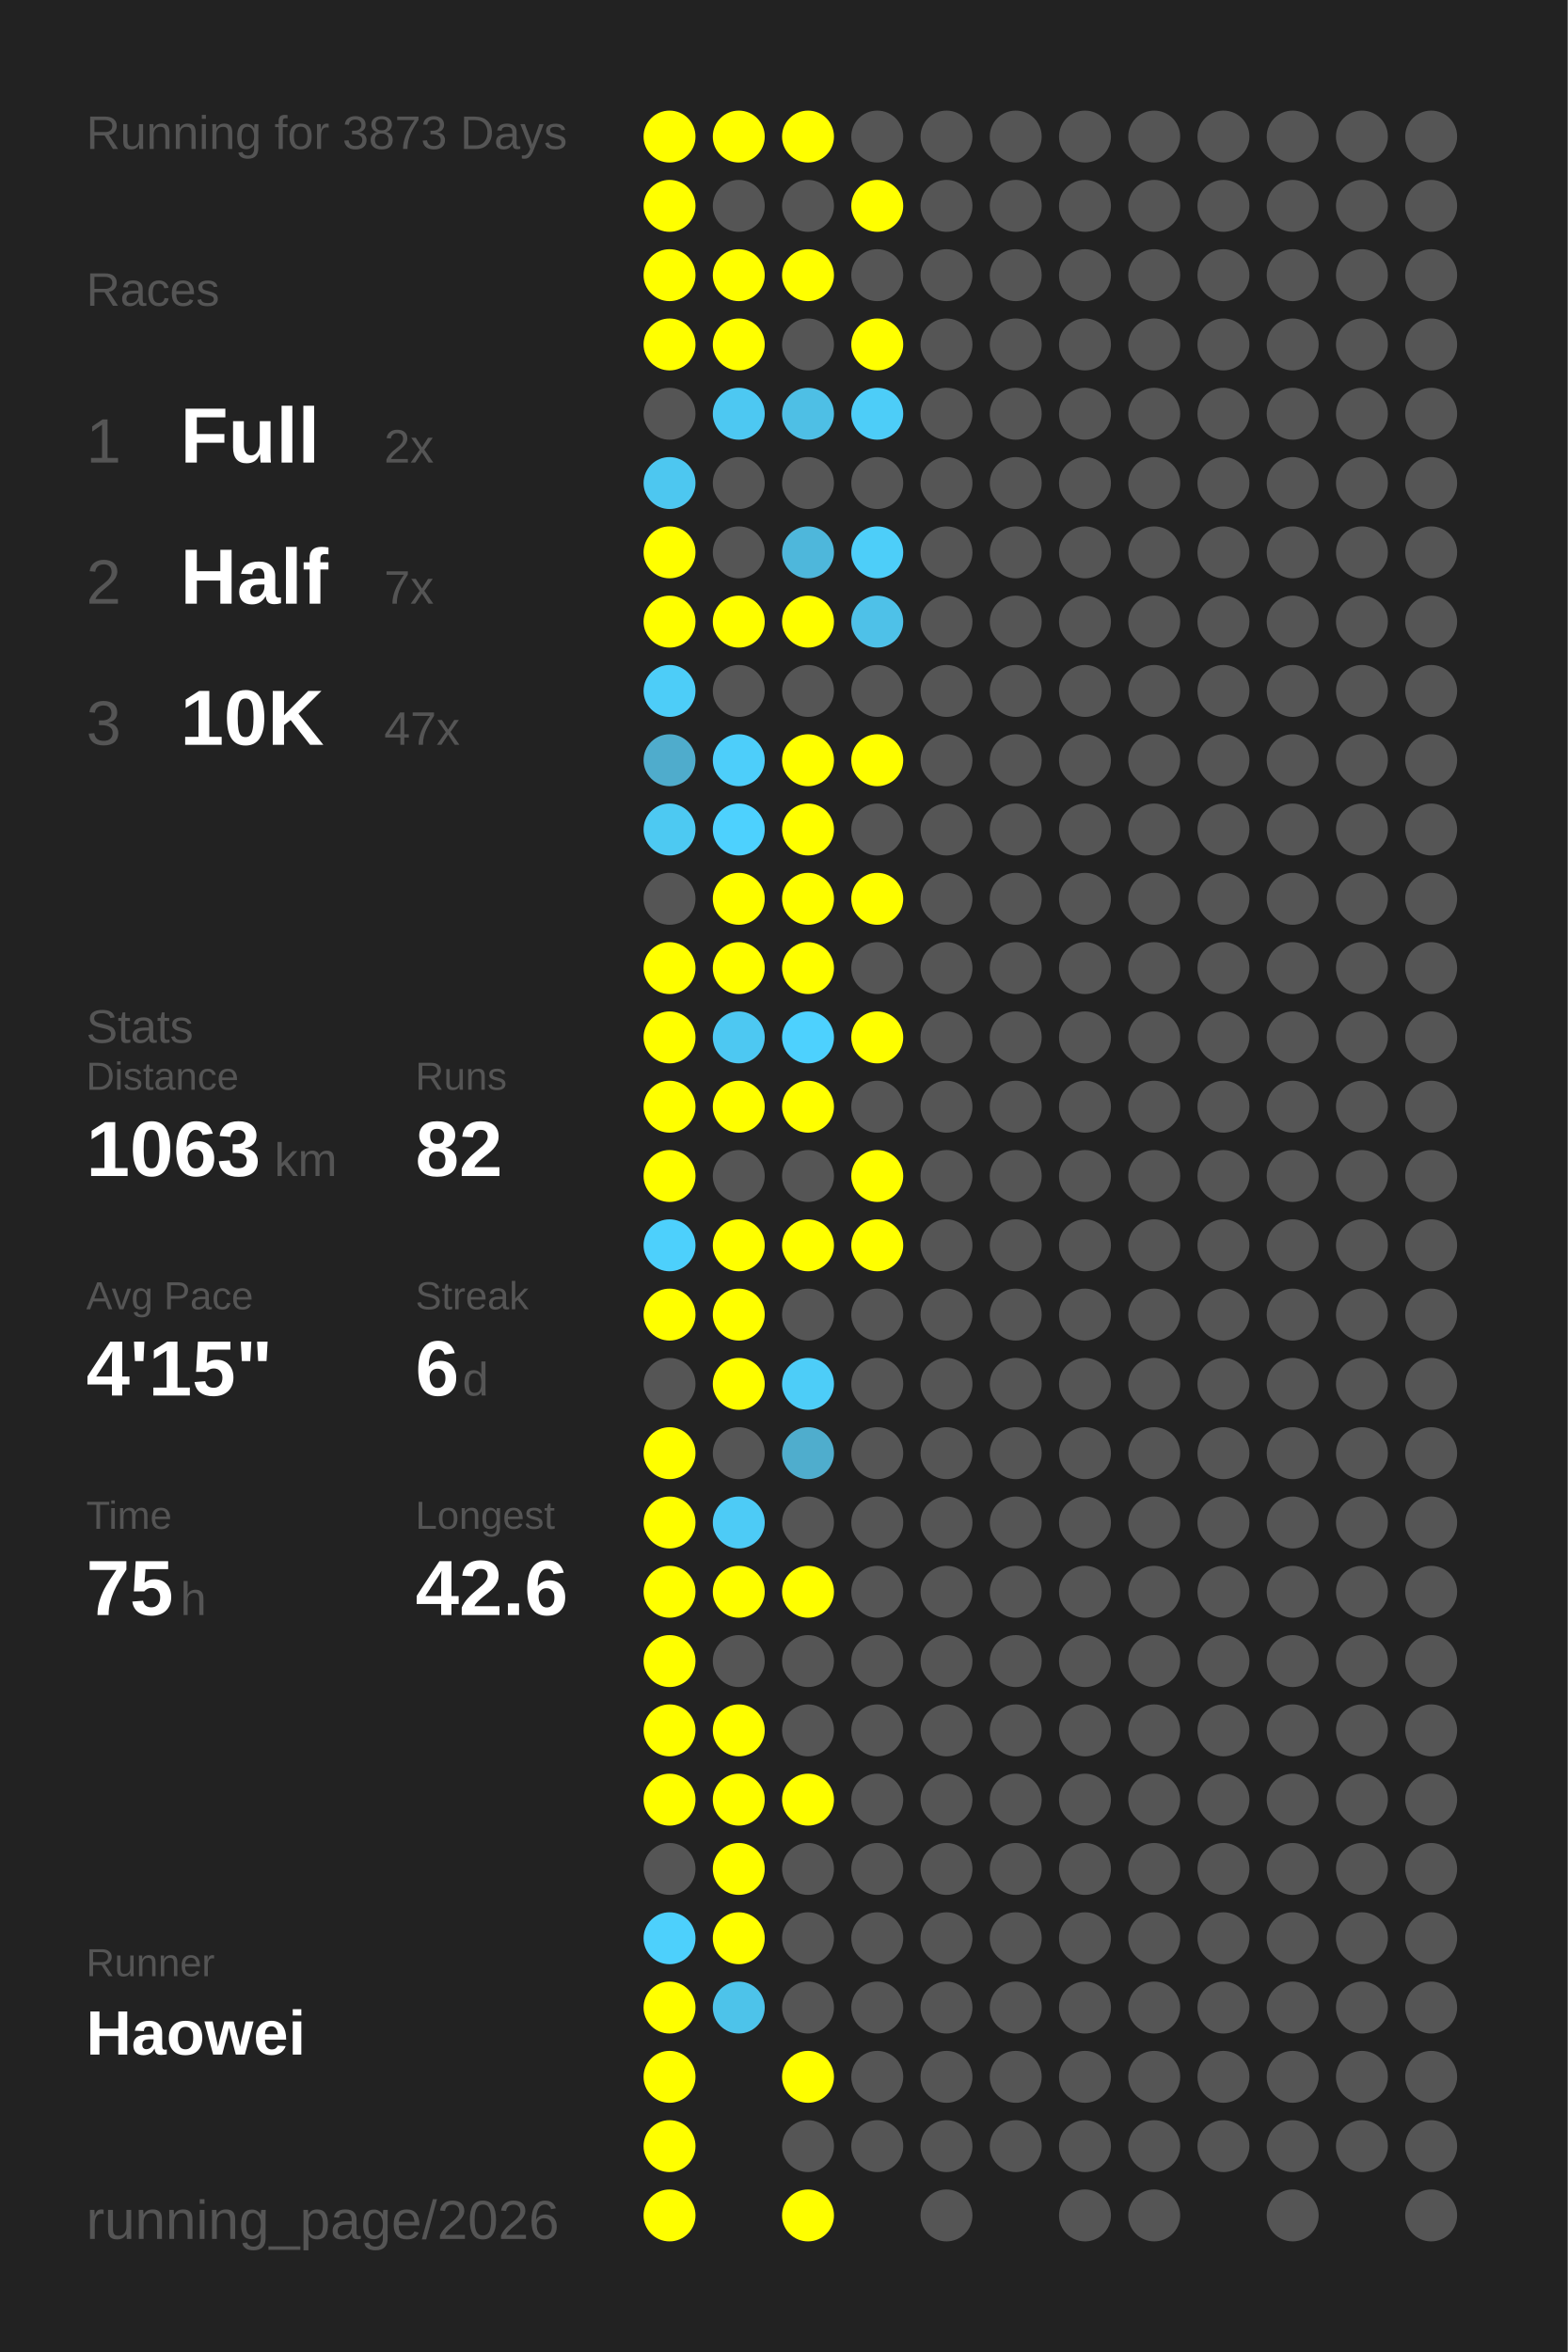
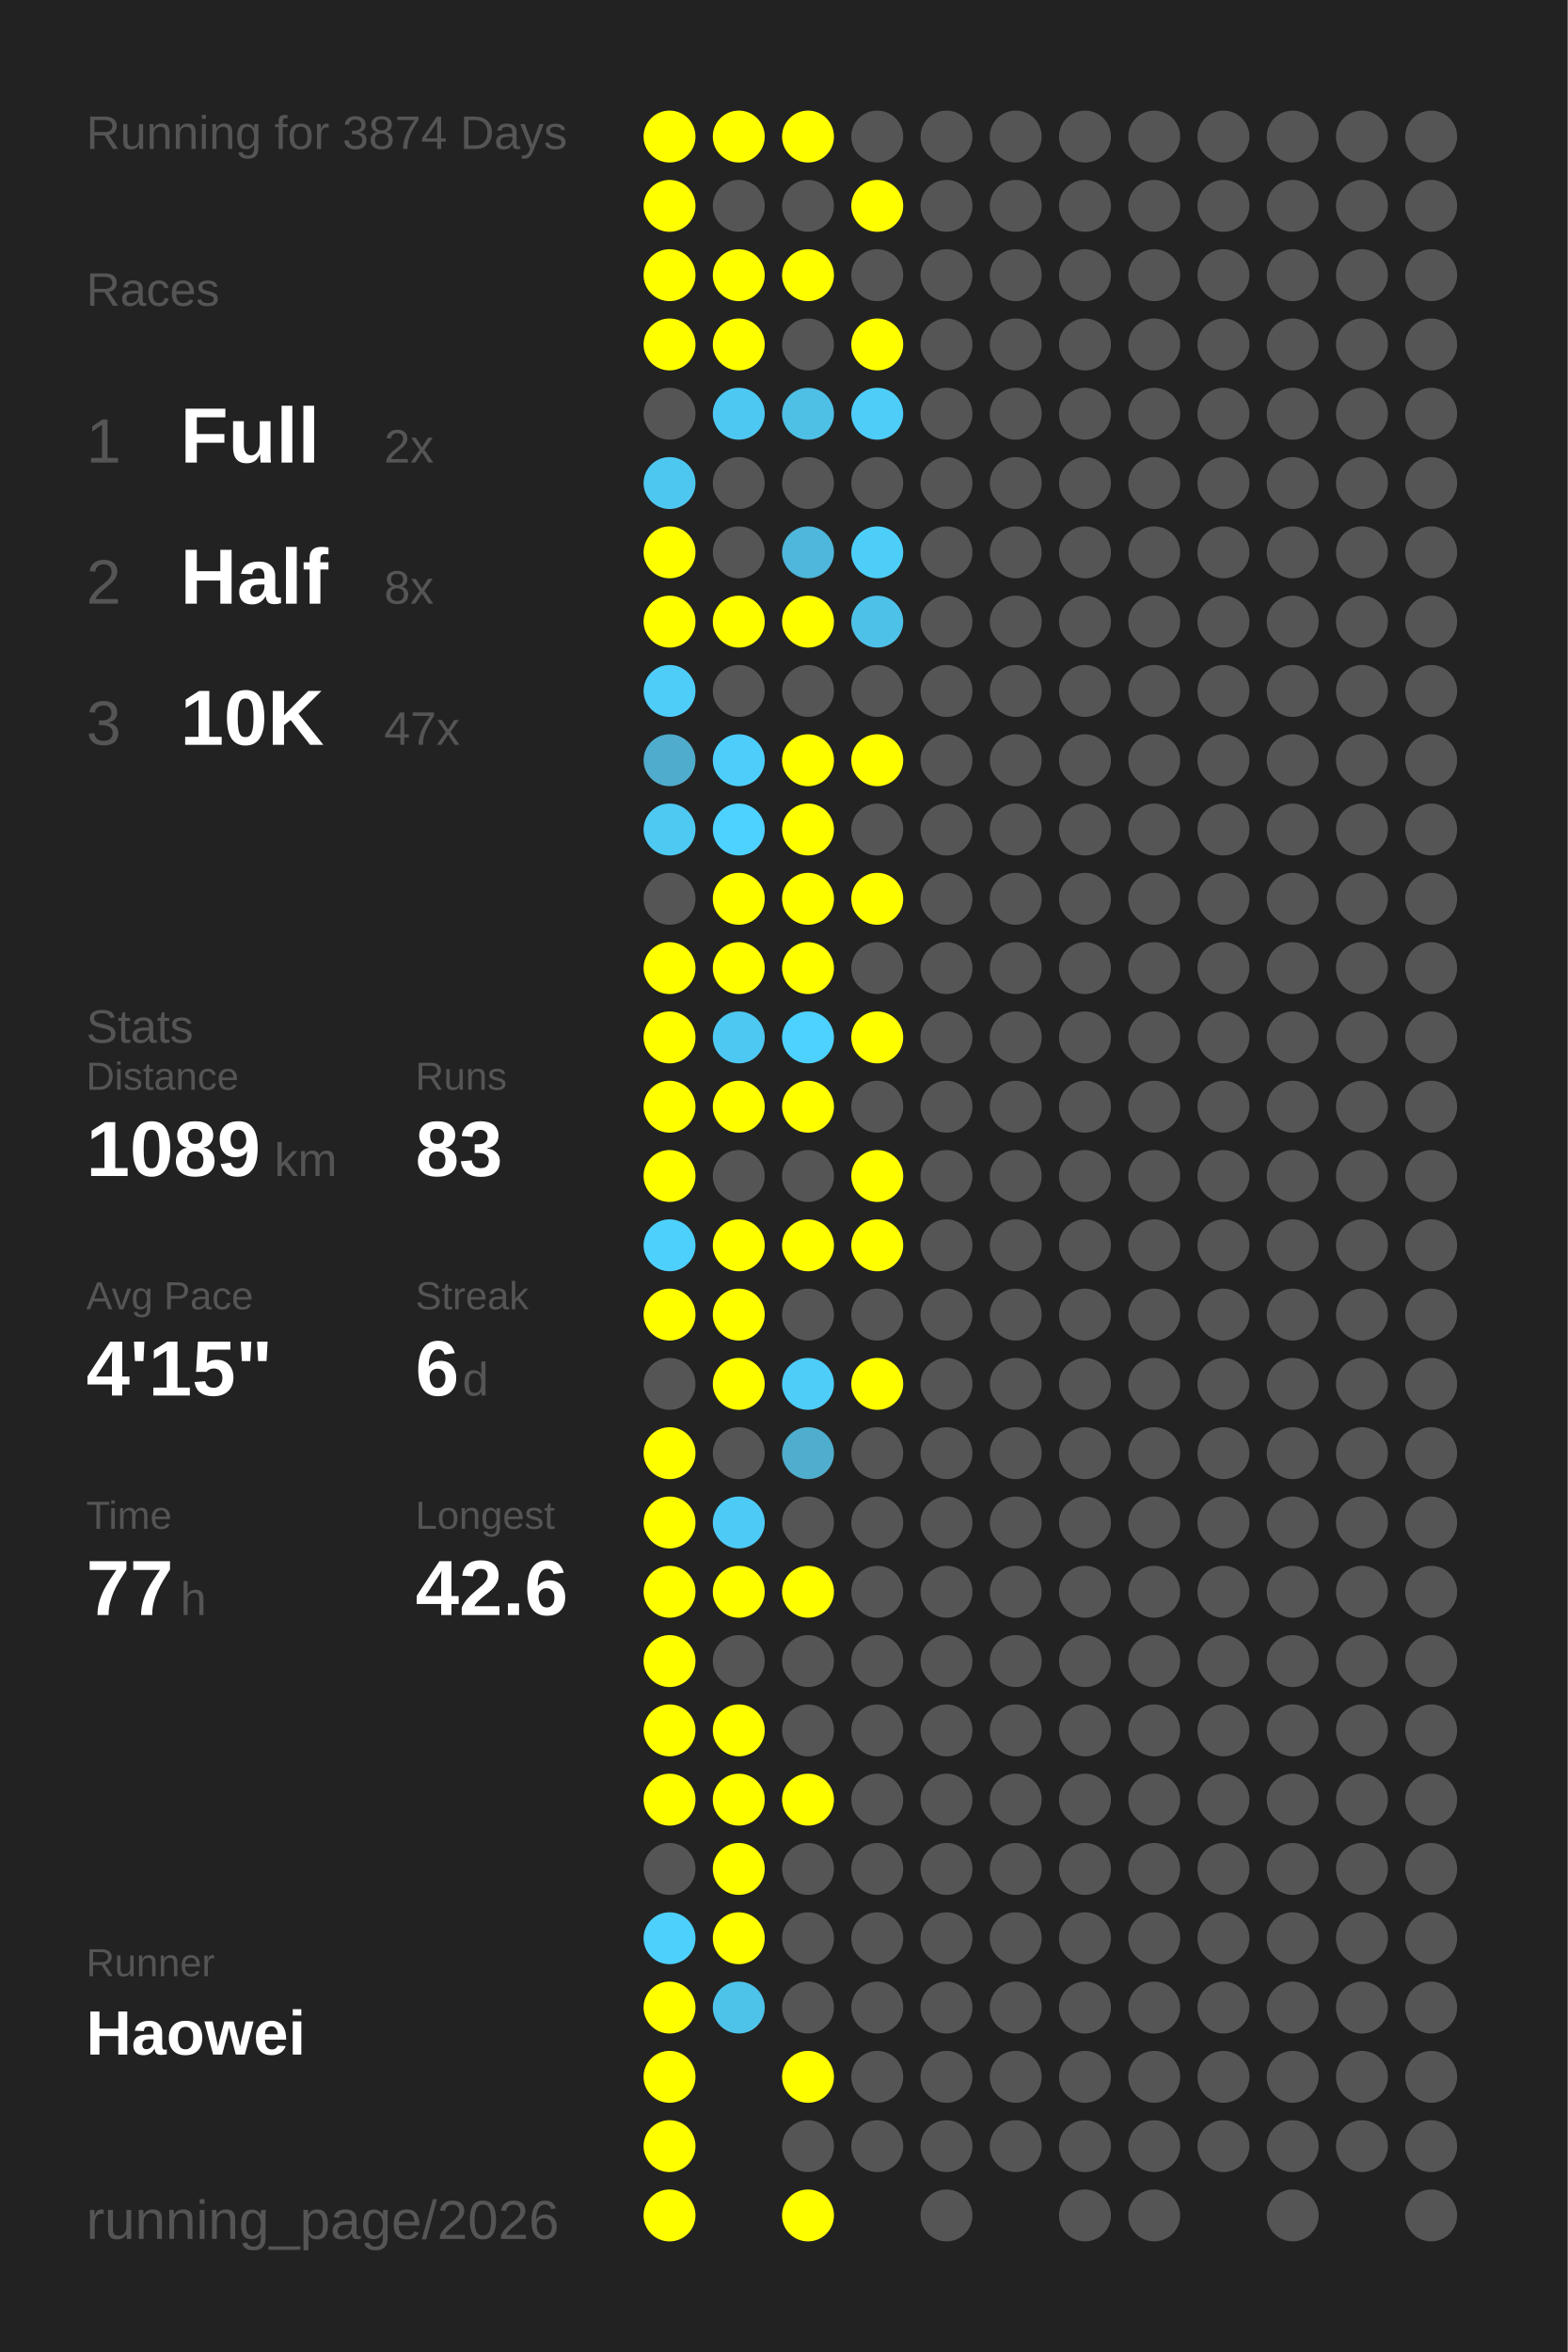
<svg xmlns="http://www.w3.org/2000/svg" baseProfile="full" height="300mm" version="1.1" viewBox="0,0,200,300" width="200mm">
  <defs />
  <rect fill="#222222" height="300" width="200" x="0" y="0" />
-   <text fill="#555555" style="font-size:6px; font-family:Arial;" x="11" y="19">Running for 3873 Days</text>
+   <text fill="#555555" style="font-size:6px; font-family:Arial;" x="11" y="19">Running for 3874 Days</text>
  <text fill="#555555" style="font-size:6px; font-family:Arial;" x="11" y="39">Races</text>
  <text fill="#555555" style="font-size:8px; font-family:Arial;" x="11" y="59">1</text>
  <text fill="#FFFFFF" style="font-size:10px; font-family:Arial; font-weight:bold;" x="23" y="59">Full</text>
  <text fill="#555555" style="font-size:6px; font-family:Arial;" x="49" y="59">2x</text>
  <text fill="#555555" style="font-size:8px; font-family:Arial;" x="11" y="77">2</text>
  <text fill="#FFFFFF" style="font-size:10px; font-family:Arial; font-weight:bold;" x="23" y="77">Half</text>
-   <text fill="#555555" style="font-size:6px; font-family:Arial;" x="49" y="77">7x</text>
+   <text fill="#555555" style="font-size:6px; font-family:Arial;" x="49" y="77">8x</text>
  <text fill="#555555" style="font-size:8px; font-family:Arial;" x="11" y="95">3</text>
  <text fill="#FFFFFF" style="font-size:10px; font-family:Arial; font-weight:bold;" x="23" y="95">10K</text>
  <text fill="#555555" style="font-size:6px; font-family:Arial;" x="49" y="95">47x</text>
  <text fill="#555555" style="font-size:6px; font-family:Arial;" x="11" y="133">Stats</text>
  <text fill="#555555" style="font-size:5px; font-family:Arial;" x="11" y="139">Distance</text>
-   <text fill="#FFFFFF" style="font-size:10px; font-family:Arial; font-weight:bold;" x="11" y="150">1063</text>
+   <text fill="#FFFFFF" style="font-size:10px; font-family:Arial; font-weight:bold;" x="11" y="150">1089</text>
  <text fill="#555555" style="font-size:6px; font-family:Arial;" x="35" y="150">km</text>
  <text fill="#555555" style="font-size:5px; font-family:Arial;" x="53" y="139">Runs</text>
-   <text fill="#FFFFFF" style="font-size:10px; font-family:Arial; font-weight:bold;" x="53" y="150">82</text>
+   <text fill="#FFFFFF" style="font-size:10px; font-family:Arial; font-weight:bold;" x="53" y="150">83</text>
  <text fill="#555555" style="font-size:5px; font-family:Arial;" x="11" y="167">Avg Pace</text>
  <text fill="#FFFFFF" style="font-size:10px; font-family:Arial; font-weight:bold;" x="11" y="178">4'15"</text>
  <text fill="#555555" style="font-size:5px; font-family:Arial;" x="53" y="167">Streak</text>
  <text fill="#FFFFFF" style="font-size:10px; font-family:Arial; font-weight:bold;" x="53" y="178">6</text>
  <text fill="#555555" style="font-size:6px; font-family:Arial;" x="59" y="178">d</text>
  <text fill="#555555" style="font-size:5px; font-family:Arial;" x="11" y="195">Time</text>
-   <text fill="#FFFFFF" style="font-size:10px; font-family:Arial; font-weight:bold;" x="11" y="206">75</text>
+   <text fill="#FFFFFF" style="font-size:10px; font-family:Arial; font-weight:bold;" x="11" y="206">77</text>
  <text fill="#555555" style="font-size:6px; font-family:Arial;" x="23" y="206">h</text>
  <text fill="#555555" style="font-size:5px; font-family:Arial;" x="53" y="195">Longest</text>
  <text fill="#FFFFFF" style="font-size:10px; font-family:Arial; font-weight:bold;" x="53" y="206">42.6</text>
  <text fill="#555555" style="font-size:5px; font-family:Arial;" x="11" y="252.065">Runner</text>
  <text fill="#FFFFFF" style="font-size:8px; font-family:Arial; font-weight:bold;" x="11" y="262.065">Haowei</text>
  <text fill="#555555" style="font-size:7px; font-family:Arial;" x="11" y="285.581">running_page/2026</text>
  <circle cx="85.417" cy="17.419" fill="#FFFF00" r="3.312" />
  <circle cx="85.417" cy="26.258" fill="#FFFF00" r="3.312" />
  <circle cx="85.417" cy="35.097" fill="#FFFF00" r="3.312" />
  <circle cx="85.417" cy="43.935" fill="#FFFF00" r="3.312" />
  <circle cx="85.417" cy="52.774" fill="#555555" r="3.312" />
  <circle cx="85.417" cy="61.613" fill="#4dc7f0" r="3.312" />
  <circle cx="85.417" cy="70.452" fill="#FFFF00" r="3.312" />
  <circle cx="85.417" cy="79.29" fill="#FFFF00" r="3.312" />
  <circle cx="85.417" cy="88.129" fill="#4dcdf8" r="3.312" />
  <circle cx="85.417" cy="96.968" fill="#4faccc" r="3.312" />
  <circle cx="85.417" cy="105.806" fill="#4dc9f2" r="3.312" />
  <circle cx="85.417" cy="114.645" fill="#555555" r="3.312" />
  <circle cx="85.417" cy="123.484" fill="#FFFF00" r="3.312" />
  <circle cx="85.417" cy="132.323" fill="#FFFF00" r="3.312" />
  <circle cx="85.417" cy="141.161" fill="#FFFF00" r="3.312" />
  <circle cx="85.417" cy="150" fill="#FFFF00" r="3.312" />
  <circle cx="85.417" cy="158.839" fill="#4dd0fc" r="3.312" />
  <circle cx="85.417" cy="167.677" fill="#FFFF00" r="3.312" />
  <circle cx="85.417" cy="176.516" fill="#555555" r="3.312" />
  <circle cx="85.417" cy="185.355" fill="#FFFF00" r="3.312" />
  <circle cx="85.417" cy="194.194" fill="#FFFF00" r="3.312" />
  <circle cx="85.417" cy="203.032" fill="#FFFF00" r="3.312" />
  <circle cx="85.417" cy="211.871" fill="#FFFF00" r="3.312" />
  <circle cx="85.417" cy="220.71" fill="#FFFF00" r="3.312" />
  <circle cx="85.417" cy="229.548" fill="#FFFF00" r="3.312" />
  <circle cx="85.417" cy="238.387" fill="#555555" r="3.312" />
  <circle cx="85.417" cy="247.226" fill="#4dd0fc" r="3.312" />
  <circle cx="85.417" cy="256.065" fill="#FFFF00" r="3.312" />
  <circle cx="85.417" cy="264.903" fill="#FFFF00" r="3.312" />
  <circle cx="85.417" cy="273.742" fill="#FFFF00" r="3.312" />
  <circle cx="85.417" cy="282.581" fill="#FFFF00" r="3.312" />
  <circle cx="94.25" cy="17.419" fill="#FFFF00" r="3.312" />
  <circle cx="94.25" cy="26.258" fill="#555555" r="3.312" />
  <circle cx="94.25" cy="35.097" fill="#FFFF00" r="3.312" />
  <circle cx="94.25" cy="43.935" fill="#FFFF00" r="3.312" />
  <circle cx="94.25" cy="52.774" fill="#4dc8f2" r="3.312" />
  <circle cx="94.25" cy="61.613" fill="#555555" r="3.312" />
  <circle cx="94.25" cy="70.452" fill="#555555" r="3.312" />
  <circle cx="94.25" cy="79.29" fill="#FFFF00" r="3.312" />
  <circle cx="94.25" cy="88.129" fill="#555555" r="3.312" />
  <circle cx="94.25" cy="96.968" fill="#4dcefa" r="3.312" />
  <circle cx="94.25" cy="105.806" fill="#4dd1fe" r="3.312" />
  <circle cx="94.25" cy="114.645" fill="#FFFF00" r="3.312" />
  <circle cx="94.25" cy="123.484" fill="#FFFF00" r="3.312" />
  <circle cx="94.25" cy="132.323" fill="#4dc8f2" r="3.312" />
  <circle cx="94.25" cy="141.161" fill="#FFFF00" r="3.312" />
  <circle cx="94.25" cy="150" fill="#555555" r="3.312" />
  <circle cx="94.25" cy="158.839" fill="#FFFF00" r="3.312" />
  <circle cx="94.25" cy="167.677" fill="#FFFF00" r="3.312" />
  <circle cx="94.25" cy="176.516" fill="#FFFF00" r="3.312" />
  <circle cx="94.25" cy="185.355" fill="#555555" r="3.312" />
  <circle cx="94.25" cy="194.194" fill="#4dcbf6" r="3.312" />
  <circle cx="94.25" cy="203.032" fill="#FFFF00" r="3.312" />
  <circle cx="94.25" cy="211.871" fill="#555555" r="3.312" />
  <circle cx="94.25" cy="220.71" fill="#FFFF00" r="3.312" />
  <circle cx="94.25" cy="229.548" fill="#FFFF00" r="3.312" />
  <circle cx="94.25" cy="238.387" fill="#FFFF00" r="3.312" />
  <circle cx="94.25" cy="247.226" fill="#FFFF00" r="3.312" />
  <circle cx="94.25" cy="256.065" fill="#4dc3ea" r="3.312" />
  <circle cx="103.083" cy="17.419" fill="#FFFF00" r="3.312" />
  <circle cx="103.083" cy="26.258" fill="#555555" r="3.312" />
  <circle cx="103.083" cy="35.097" fill="#FFFF00" r="3.312" />
  <circle cx="103.083" cy="43.935" fill="#555555" r="3.312" />
  <circle cx="103.083" cy="52.774" fill="#4ebfe5" r="3.312" />
  <circle cx="103.083" cy="61.613" fill="#555555" r="3.312" />
  <circle cx="103.083" cy="70.452" fill="#4eb7db" r="3.312" />
  <circle cx="103.083" cy="79.29" fill="#FFFF00" r="3.312" />
  <circle cx="103.083" cy="88.129" fill="#555555" r="3.312" />
  <circle cx="103.083" cy="96.968" fill="#FFFF00" r="3.312" />
  <circle cx="103.083" cy="105.806" fill="#FFFF00" r="3.312" />
  <circle cx="103.083" cy="114.645" fill="#FFFF00" r="3.312" />
  <circle cx="103.083" cy="123.484" fill="#FFFF00" r="3.312" />
  <circle cx="103.083" cy="132.323" fill="#4dd1fe" r="3.312" />
  <circle cx="103.083" cy="141.161" fill="#FFFF00" r="3.312" />
  <circle cx="103.083" cy="150" fill="#555555" r="3.312" />
  <circle cx="103.083" cy="158.839" fill="#FFFF00" r="3.312" />
  <circle cx="103.083" cy="167.677" fill="#555555" r="3.312" />
  <circle cx="103.083" cy="176.516" fill="#4dcdf8" r="3.312" />
  <circle cx="103.083" cy="185.355" fill="#4fadcd" r="3.312" />
  <circle cx="103.083" cy="194.194" fill="#555555" r="3.312" />
  <circle cx="103.083" cy="203.032" fill="#FFFF00" r="3.312" />
  <circle cx="103.083" cy="211.871" fill="#555555" r="3.312" />
  <circle cx="103.083" cy="220.71" fill="#555555" r="3.312" />
  <circle cx="103.083" cy="229.548" fill="#FFFF00" r="3.312" />
  <circle cx="103.083" cy="238.387" fill="#555555" r="3.312" />
  <circle cx="103.083" cy="247.226" fill="#555555" r="3.312" />
  <circle cx="103.083" cy="256.065" fill="#555555" r="3.312" />
  <circle cx="103.083" cy="264.903" fill="#FFFF00" r="3.312" />
  <circle cx="103.083" cy="273.742" fill="#555555" r="3.312" />
  <circle cx="103.083" cy="282.581" fill="#FFFF00" r="3.312" />
  <circle cx="111.917" cy="17.419" fill="#555555" r="3.312" />
  <circle cx="111.917" cy="26.258" fill="#FFFF00" r="3.312" />
  <circle cx="111.917" cy="35.097" fill="#555555" r="3.312" />
  <circle cx="111.917" cy="43.935" fill="#FFFF00" r="3.312" />
  <circle cx="111.917" cy="52.774" fill="#4dcdf8" r="3.312" />
  <circle cx="111.917" cy="61.613" fill="#555555" r="3.312" />
  <circle cx="111.917" cy="70.452" fill="#4dcef9" r="3.312" />
  <circle cx="111.917" cy="79.29" fill="#4ec1e8" r="3.312" />
  <circle cx="111.917" cy="88.129" fill="#555555" r="3.312" />
  <circle cx="111.917" cy="96.968" fill="#FFFF00" r="3.312" />
  <circle cx="111.917" cy="105.806" fill="#555555" r="3.312" />
  <circle cx="111.917" cy="114.645" fill="#FFFF00" r="3.312" />
  <circle cx="111.917" cy="123.484" fill="#555555" r="3.312" />
  <circle cx="111.917" cy="132.323" fill="#FFFF00" r="3.312" />
  <circle cx="111.917" cy="141.161" fill="#555555" r="3.312" />
  <circle cx="111.917" cy="150" fill="#FFFF00" r="3.312" />
  <circle cx="111.917" cy="158.839" fill="#FFFF00" r="3.312" />
  <circle cx="111.917" cy="167.677" fill="#555555" r="3.312" />
-   <circle cx="111.917" cy="176.516" fill="#555555" r="3.312" />
+   <circle cx="111.917" cy="176.516" fill="#FFFF00" r="3.312" />
  <circle cx="111.917" cy="185.355" fill="#555555" r="3.312" />
  <circle cx="111.917" cy="194.194" fill="#555555" r="3.312" />
  <circle cx="111.917" cy="203.032" fill="#555555" r="3.312" />
  <circle cx="111.917" cy="211.871" fill="#555555" r="3.312" />
  <circle cx="111.917" cy="220.71" fill="#555555" r="3.312" />
  <circle cx="111.917" cy="229.548" fill="#555555" r="3.312" />
  <circle cx="111.917" cy="238.387" fill="#555555" r="3.312" />
  <circle cx="111.917" cy="247.226" fill="#555555" r="3.312" />
  <circle cx="111.917" cy="256.065" fill="#555555" r="3.312" />
  <circle cx="111.917" cy="264.903" fill="#555555" r="3.312" />
  <circle cx="111.917" cy="273.742" fill="#555555" r="3.312" />
  <circle cx="120.75" cy="17.419" fill="#555555" r="3.312" />
  <circle cx="120.75" cy="26.258" fill="#555555" r="3.312" />
  <circle cx="120.75" cy="35.097" fill="#555555" r="3.312" />
  <circle cx="120.75" cy="43.935" fill="#555555" r="3.312" />
  <circle cx="120.75" cy="52.774" fill="#555555" r="3.312" />
  <circle cx="120.75" cy="61.613" fill="#555555" r="3.312" />
  <circle cx="120.75" cy="70.452" fill="#555555" r="3.312" />
  <circle cx="120.75" cy="79.29" fill="#555555" r="3.312" />
  <circle cx="120.75" cy="88.129" fill="#555555" r="3.312" />
  <circle cx="120.75" cy="96.968" fill="#555555" r="3.312" />
  <circle cx="120.75" cy="105.806" fill="#555555" r="3.312" />
  <circle cx="120.75" cy="114.645" fill="#555555" r="3.312" />
  <circle cx="120.75" cy="123.484" fill="#555555" r="3.312" />
  <circle cx="120.75" cy="132.323" fill="#555555" r="3.312" />
  <circle cx="120.75" cy="141.161" fill="#555555" r="3.312" />
  <circle cx="120.75" cy="150" fill="#555555" r="3.312" />
  <circle cx="120.75" cy="158.839" fill="#555555" r="3.312" />
  <circle cx="120.75" cy="167.677" fill="#555555" r="3.312" />
  <circle cx="120.75" cy="176.516" fill="#555555" r="3.312" />
  <circle cx="120.75" cy="185.355" fill="#555555" r="3.312" />
  <circle cx="120.75" cy="194.194" fill="#555555" r="3.312" />
  <circle cx="120.75" cy="203.032" fill="#555555" r="3.312" />
  <circle cx="120.75" cy="211.871" fill="#555555" r="3.312" />
  <circle cx="120.75" cy="220.71" fill="#555555" r="3.312" />
  <circle cx="120.75" cy="229.548" fill="#555555" r="3.312" />
  <circle cx="120.75" cy="238.387" fill="#555555" r="3.312" />
  <circle cx="120.75" cy="247.226" fill="#555555" r="3.312" />
  <circle cx="120.75" cy="256.065" fill="#555555" r="3.312" />
  <circle cx="120.75" cy="264.903" fill="#555555" r="3.312" />
  <circle cx="120.75" cy="273.742" fill="#555555" r="3.312" />
  <circle cx="120.75" cy="282.581" fill="#555555" r="3.312" />
  <circle cx="129.583" cy="17.419" fill="#555555" r="3.312" />
  <circle cx="129.583" cy="26.258" fill="#555555" r="3.312" />
  <circle cx="129.583" cy="35.097" fill="#555555" r="3.312" />
  <circle cx="129.583" cy="43.935" fill="#555555" r="3.312" />
  <circle cx="129.583" cy="52.774" fill="#555555" r="3.312" />
  <circle cx="129.583" cy="61.613" fill="#555555" r="3.312" />
  <circle cx="129.583" cy="70.452" fill="#555555" r="3.312" />
  <circle cx="129.583" cy="79.29" fill="#555555" r="3.312" />
  <circle cx="129.583" cy="88.129" fill="#555555" r="3.312" />
  <circle cx="129.583" cy="96.968" fill="#555555" r="3.312" />
  <circle cx="129.583" cy="105.806" fill="#555555" r="3.312" />
  <circle cx="129.583" cy="114.645" fill="#555555" r="3.312" />
  <circle cx="129.583" cy="123.484" fill="#555555" r="3.312" />
  <circle cx="129.583" cy="132.323" fill="#555555" r="3.312" />
  <circle cx="129.583" cy="141.161" fill="#555555" r="3.312" />
  <circle cx="129.583" cy="150" fill="#555555" r="3.312" />
  <circle cx="129.583" cy="158.839" fill="#555555" r="3.312" />
  <circle cx="129.583" cy="167.677" fill="#555555" r="3.312" />
  <circle cx="129.583" cy="176.516" fill="#555555" r="3.312" />
  <circle cx="129.583" cy="185.355" fill="#555555" r="3.312" />
  <circle cx="129.583" cy="194.194" fill="#555555" r="3.312" />
  <circle cx="129.583" cy="203.032" fill="#555555" r="3.312" />
  <circle cx="129.583" cy="211.871" fill="#555555" r="3.312" />
  <circle cx="129.583" cy="220.71" fill="#555555" r="3.312" />
  <circle cx="129.583" cy="229.548" fill="#555555" r="3.312" />
  <circle cx="129.583" cy="238.387" fill="#555555" r="3.312" />
  <circle cx="129.583" cy="247.226" fill="#555555" r="3.312" />
  <circle cx="129.583" cy="256.065" fill="#555555" r="3.312" />
  <circle cx="129.583" cy="264.903" fill="#555555" r="3.312" />
  <circle cx="129.583" cy="273.742" fill="#555555" r="3.312" />
  <circle cx="138.417" cy="17.419" fill="#555555" r="3.312" />
  <circle cx="138.417" cy="26.258" fill="#555555" r="3.312" />
  <circle cx="138.417" cy="35.097" fill="#555555" r="3.312" />
  <circle cx="138.417" cy="43.935" fill="#555555" r="3.312" />
  <circle cx="138.417" cy="52.774" fill="#555555" r="3.312" />
  <circle cx="138.417" cy="61.613" fill="#555555" r="3.312" />
  <circle cx="138.417" cy="70.452" fill="#555555" r="3.312" />
  <circle cx="138.417" cy="79.29" fill="#555555" r="3.312" />
  <circle cx="138.417" cy="88.129" fill="#555555" r="3.312" />
  <circle cx="138.417" cy="96.968" fill="#555555" r="3.312" />
  <circle cx="138.417" cy="105.806" fill="#555555" r="3.312" />
  <circle cx="138.417" cy="114.645" fill="#555555" r="3.312" />
  <circle cx="138.417" cy="123.484" fill="#555555" r="3.312" />
  <circle cx="138.417" cy="132.323" fill="#555555" r="3.312" />
  <circle cx="138.417" cy="141.161" fill="#555555" r="3.312" />
  <circle cx="138.417" cy="150" fill="#555555" r="3.312" />
  <circle cx="138.417" cy="158.839" fill="#555555" r="3.312" />
  <circle cx="138.417" cy="167.677" fill="#555555" r="3.312" />
  <circle cx="138.417" cy="176.516" fill="#555555" r="3.312" />
  <circle cx="138.417" cy="185.355" fill="#555555" r="3.312" />
  <circle cx="138.417" cy="194.194" fill="#555555" r="3.312" />
  <circle cx="138.417" cy="203.032" fill="#555555" r="3.312" />
  <circle cx="138.417" cy="211.871" fill="#555555" r="3.312" />
  <circle cx="138.417" cy="220.71" fill="#555555" r="3.312" />
  <circle cx="138.417" cy="229.548" fill="#555555" r="3.312" />
  <circle cx="138.417" cy="238.387" fill="#555555" r="3.312" />
  <circle cx="138.417" cy="247.226" fill="#555555" r="3.312" />
  <circle cx="138.417" cy="256.065" fill="#555555" r="3.312" />
  <circle cx="138.417" cy="264.903" fill="#555555" r="3.312" />
  <circle cx="138.417" cy="273.742" fill="#555555" r="3.312" />
  <circle cx="138.417" cy="282.581" fill="#555555" r="3.312" />
  <circle cx="147.25" cy="17.419" fill="#555555" r="3.312" />
  <circle cx="147.25" cy="26.258" fill="#555555" r="3.312" />
  <circle cx="147.25" cy="35.097" fill="#555555" r="3.312" />
  <circle cx="147.25" cy="43.935" fill="#555555" r="3.312" />
  <circle cx="147.25" cy="52.774" fill="#555555" r="3.312" />
  <circle cx="147.25" cy="61.613" fill="#555555" r="3.312" />
  <circle cx="147.25" cy="70.452" fill="#555555" r="3.312" />
  <circle cx="147.25" cy="79.29" fill="#555555" r="3.312" />
  <circle cx="147.25" cy="88.129" fill="#555555" r="3.312" />
  <circle cx="147.25" cy="96.968" fill="#555555" r="3.312" />
  <circle cx="147.25" cy="105.806" fill="#555555" r="3.312" />
  <circle cx="147.25" cy="114.645" fill="#555555" r="3.312" />
  <circle cx="147.25" cy="123.484" fill="#555555" r="3.312" />
  <circle cx="147.25" cy="132.323" fill="#555555" r="3.312" />
  <circle cx="147.25" cy="141.161" fill="#555555" r="3.312" />
  <circle cx="147.25" cy="150" fill="#555555" r="3.312" />
  <circle cx="147.25" cy="158.839" fill="#555555" r="3.312" />
  <circle cx="147.25" cy="167.677" fill="#555555" r="3.312" />
  <circle cx="147.25" cy="176.516" fill="#555555" r="3.312" />
  <circle cx="147.25" cy="185.355" fill="#555555" r="3.312" />
  <circle cx="147.25" cy="194.194" fill="#555555" r="3.312" />
  <circle cx="147.25" cy="203.032" fill="#555555" r="3.312" />
  <circle cx="147.25" cy="211.871" fill="#555555" r="3.312" />
  <circle cx="147.25" cy="220.71" fill="#555555" r="3.312" />
  <circle cx="147.25" cy="229.548" fill="#555555" r="3.312" />
  <circle cx="147.25" cy="238.387" fill="#555555" r="3.312" />
  <circle cx="147.25" cy="247.226" fill="#555555" r="3.312" />
  <circle cx="147.25" cy="256.065" fill="#555555" r="3.312" />
  <circle cx="147.25" cy="264.903" fill="#555555" r="3.312" />
  <circle cx="147.25" cy="273.742" fill="#555555" r="3.312" />
  <circle cx="147.25" cy="282.581" fill="#555555" r="3.312" />
  <circle cx="156.083" cy="17.419" fill="#555555" r="3.312" />
  <circle cx="156.083" cy="26.258" fill="#555555" r="3.312" />
  <circle cx="156.083" cy="35.097" fill="#555555" r="3.312" />
  <circle cx="156.083" cy="43.935" fill="#555555" r="3.312" />
  <circle cx="156.083" cy="52.774" fill="#555555" r="3.312" />
  <circle cx="156.083" cy="61.613" fill="#555555" r="3.312" />
  <circle cx="156.083" cy="70.452" fill="#555555" r="3.312" />
  <circle cx="156.083" cy="79.29" fill="#555555" r="3.312" />
  <circle cx="156.083" cy="88.129" fill="#555555" r="3.312" />
  <circle cx="156.083" cy="96.968" fill="#555555" r="3.312" />
  <circle cx="156.083" cy="105.806" fill="#555555" r="3.312" />
  <circle cx="156.083" cy="114.645" fill="#555555" r="3.312" />
  <circle cx="156.083" cy="123.484" fill="#555555" r="3.312" />
  <circle cx="156.083" cy="132.323" fill="#555555" r="3.312" />
  <circle cx="156.083" cy="141.161" fill="#555555" r="3.312" />
  <circle cx="156.083" cy="150" fill="#555555" r="3.312" />
  <circle cx="156.083" cy="158.839" fill="#555555" r="3.312" />
  <circle cx="156.083" cy="167.677" fill="#555555" r="3.312" />
  <circle cx="156.083" cy="176.516" fill="#555555" r="3.312" />
  <circle cx="156.083" cy="185.355" fill="#555555" r="3.312" />
  <circle cx="156.083" cy="194.194" fill="#555555" r="3.312" />
  <circle cx="156.083" cy="203.032" fill="#555555" r="3.312" />
  <circle cx="156.083" cy="211.871" fill="#555555" r="3.312" />
  <circle cx="156.083" cy="220.71" fill="#555555" r="3.312" />
  <circle cx="156.083" cy="229.548" fill="#555555" r="3.312" />
  <circle cx="156.083" cy="238.387" fill="#555555" r="3.312" />
  <circle cx="156.083" cy="247.226" fill="#555555" r="3.312" />
  <circle cx="156.083" cy="256.065" fill="#555555" r="3.312" />
  <circle cx="156.083" cy="264.903" fill="#555555" r="3.312" />
  <circle cx="156.083" cy="273.742" fill="#555555" r="3.312" />
  <circle cx="164.917" cy="17.419" fill="#555555" r="3.312" />
  <circle cx="164.917" cy="26.258" fill="#555555" r="3.312" />
  <circle cx="164.917" cy="35.097" fill="#555555" r="3.312" />
  <circle cx="164.917" cy="43.935" fill="#555555" r="3.312" />
  <circle cx="164.917" cy="52.774" fill="#555555" r="3.312" />
  <circle cx="164.917" cy="61.613" fill="#555555" r="3.312" />
  <circle cx="164.917" cy="70.452" fill="#555555" r="3.312" />
  <circle cx="164.917" cy="79.29" fill="#555555" r="3.312" />
  <circle cx="164.917" cy="88.129" fill="#555555" r="3.312" />
  <circle cx="164.917" cy="96.968" fill="#555555" r="3.312" />
  <circle cx="164.917" cy="105.806" fill="#555555" r="3.312" />
  <circle cx="164.917" cy="114.645" fill="#555555" r="3.312" />
  <circle cx="164.917" cy="123.484" fill="#555555" r="3.312" />
  <circle cx="164.917" cy="132.323" fill="#555555" r="3.312" />
  <circle cx="164.917" cy="141.161" fill="#555555" r="3.312" />
  <circle cx="164.917" cy="150" fill="#555555" r="3.312" />
  <circle cx="164.917" cy="158.839" fill="#555555" r="3.312" />
  <circle cx="164.917" cy="167.677" fill="#555555" r="3.312" />
  <circle cx="164.917" cy="176.516" fill="#555555" r="3.312" />
  <circle cx="164.917" cy="185.355" fill="#555555" r="3.312" />
  <circle cx="164.917" cy="194.194" fill="#555555" r="3.312" />
  <circle cx="164.917" cy="203.032" fill="#555555" r="3.312" />
  <circle cx="164.917" cy="211.871" fill="#555555" r="3.312" />
  <circle cx="164.917" cy="220.71" fill="#555555" r="3.312" />
  <circle cx="164.917" cy="229.548" fill="#555555" r="3.312" />
  <circle cx="164.917" cy="238.387" fill="#555555" r="3.312" />
  <circle cx="164.917" cy="247.226" fill="#555555" r="3.312" />
  <circle cx="164.917" cy="256.065" fill="#555555" r="3.312" />
  <circle cx="164.917" cy="264.903" fill="#555555" r="3.312" />
  <circle cx="164.917" cy="273.742" fill="#555555" r="3.312" />
  <circle cx="164.917" cy="282.581" fill="#555555" r="3.312" />
  <circle cx="173.75" cy="17.419" fill="#555555" r="3.312" />
  <circle cx="173.75" cy="26.258" fill="#555555" r="3.312" />
  <circle cx="173.75" cy="35.097" fill="#555555" r="3.312" />
  <circle cx="173.75" cy="43.935" fill="#555555" r="3.312" />
  <circle cx="173.75" cy="52.774" fill="#555555" r="3.312" />
  <circle cx="173.75" cy="61.613" fill="#555555" r="3.312" />
  <circle cx="173.75" cy="70.452" fill="#555555" r="3.312" />
  <circle cx="173.75" cy="79.29" fill="#555555" r="3.312" />
  <circle cx="173.75" cy="88.129" fill="#555555" r="3.312" />
  <circle cx="173.75" cy="96.968" fill="#555555" r="3.312" />
  <circle cx="173.75" cy="105.806" fill="#555555" r="3.312" />
  <circle cx="173.75" cy="114.645" fill="#555555" r="3.312" />
  <circle cx="173.75" cy="123.484" fill="#555555" r="3.312" />
  <circle cx="173.75" cy="132.323" fill="#555555" r="3.312" />
  <circle cx="173.75" cy="141.161" fill="#555555" r="3.312" />
  <circle cx="173.75" cy="150" fill="#555555" r="3.312" />
  <circle cx="173.75" cy="158.839" fill="#555555" r="3.312" />
  <circle cx="173.75" cy="167.677" fill="#555555" r="3.312" />
  <circle cx="173.75" cy="176.516" fill="#555555" r="3.312" />
  <circle cx="173.75" cy="185.355" fill="#555555" r="3.312" />
  <circle cx="173.75" cy="194.194" fill="#555555" r="3.312" />
  <circle cx="173.75" cy="203.032" fill="#555555" r="3.312" />
  <circle cx="173.75" cy="211.871" fill="#555555" r="3.312" />
  <circle cx="173.75" cy="220.71" fill="#555555" r="3.312" />
  <circle cx="173.75" cy="229.548" fill="#555555" r="3.312" />
  <circle cx="173.75" cy="238.387" fill="#555555" r="3.312" />
  <circle cx="173.75" cy="247.226" fill="#555555" r="3.312" />
  <circle cx="173.75" cy="256.065" fill="#555555" r="3.312" />
  <circle cx="173.75" cy="264.903" fill="#555555" r="3.312" />
  <circle cx="173.75" cy="273.742" fill="#555555" r="3.312" />
  <circle cx="182.583" cy="17.419" fill="#555555" r="3.312" />
  <circle cx="182.583" cy="26.258" fill="#555555" r="3.312" />
  <circle cx="182.583" cy="35.097" fill="#555555" r="3.312" />
  <circle cx="182.583" cy="43.935" fill="#555555" r="3.312" />
  <circle cx="182.583" cy="52.774" fill="#555555" r="3.312" />
  <circle cx="182.583" cy="61.613" fill="#555555" r="3.312" />
  <circle cx="182.583" cy="70.452" fill="#555555" r="3.312" />
  <circle cx="182.583" cy="79.29" fill="#555555" r="3.312" />
  <circle cx="182.583" cy="88.129" fill="#555555" r="3.312" />
  <circle cx="182.583" cy="96.968" fill="#555555" r="3.312" />
  <circle cx="182.583" cy="105.806" fill="#555555" r="3.312" />
  <circle cx="182.583" cy="114.645" fill="#555555" r="3.312" />
  <circle cx="182.583" cy="123.484" fill="#555555" r="3.312" />
  <circle cx="182.583" cy="132.323" fill="#555555" r="3.312" />
  <circle cx="182.583" cy="141.161" fill="#555555" r="3.312" />
  <circle cx="182.583" cy="150" fill="#555555" r="3.312" />
  <circle cx="182.583" cy="158.839" fill="#555555" r="3.312" />
  <circle cx="182.583" cy="167.677" fill="#555555" r="3.312" />
  <circle cx="182.583" cy="176.516" fill="#555555" r="3.312" />
  <circle cx="182.583" cy="185.355" fill="#555555" r="3.312" />
  <circle cx="182.583" cy="194.194" fill="#555555" r="3.312" />
  <circle cx="182.583" cy="203.032" fill="#555555" r="3.312" />
  <circle cx="182.583" cy="211.871" fill="#555555" r="3.312" />
  <circle cx="182.583" cy="220.71" fill="#555555" r="3.312" />
  <circle cx="182.583" cy="229.548" fill="#555555" r="3.312" />
  <circle cx="182.583" cy="238.387" fill="#555555" r="3.312" />
  <circle cx="182.583" cy="247.226" fill="#555555" r="3.312" />
  <circle cx="182.583" cy="256.065" fill="#555555" r="3.312" />
  <circle cx="182.583" cy="264.903" fill="#555555" r="3.312" />
  <circle cx="182.583" cy="273.742" fill="#555555" r="3.312" />
  <circle cx="182.583" cy="282.581" fill="#555555" r="3.312" />
</svg>
